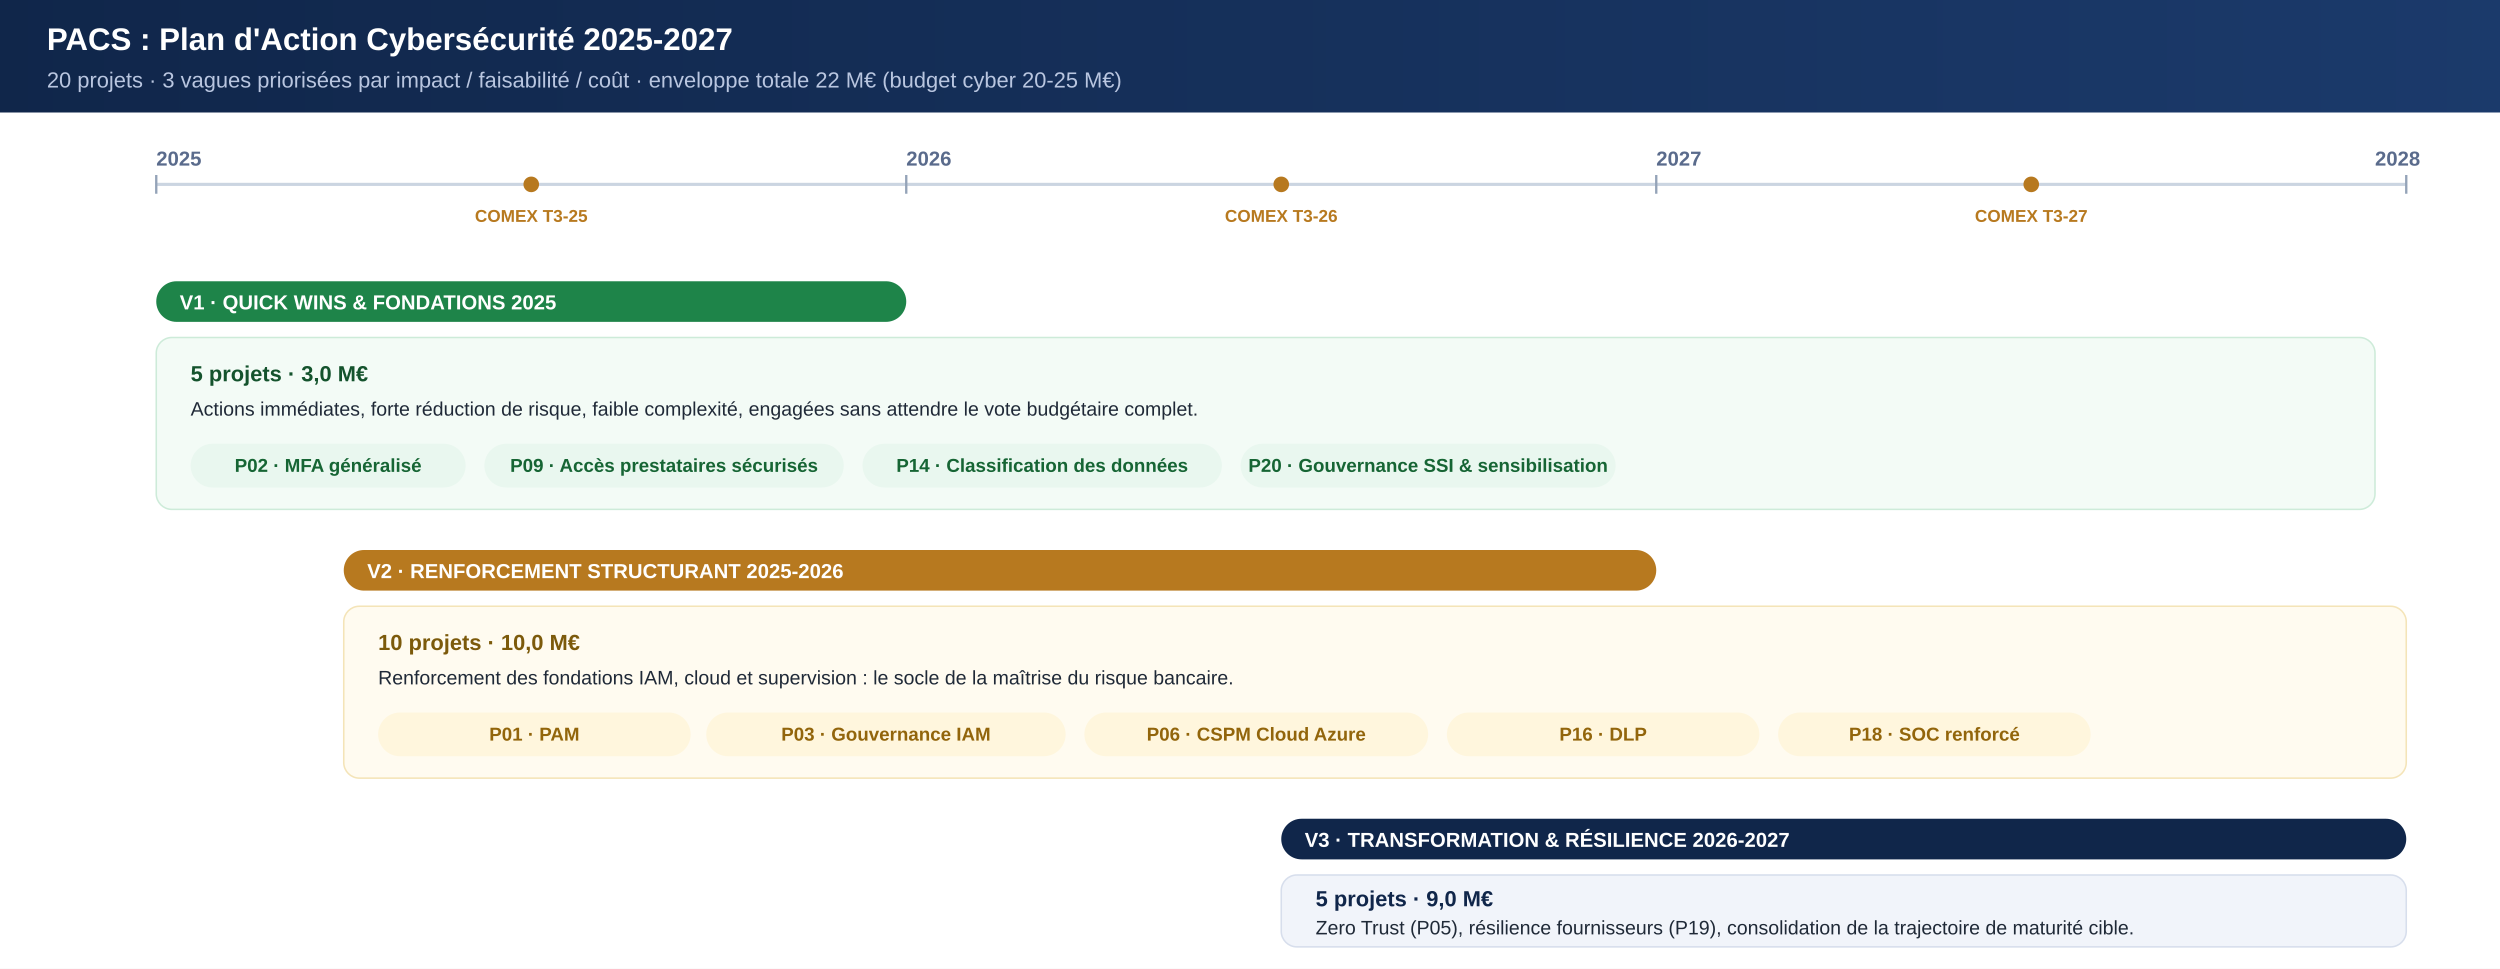
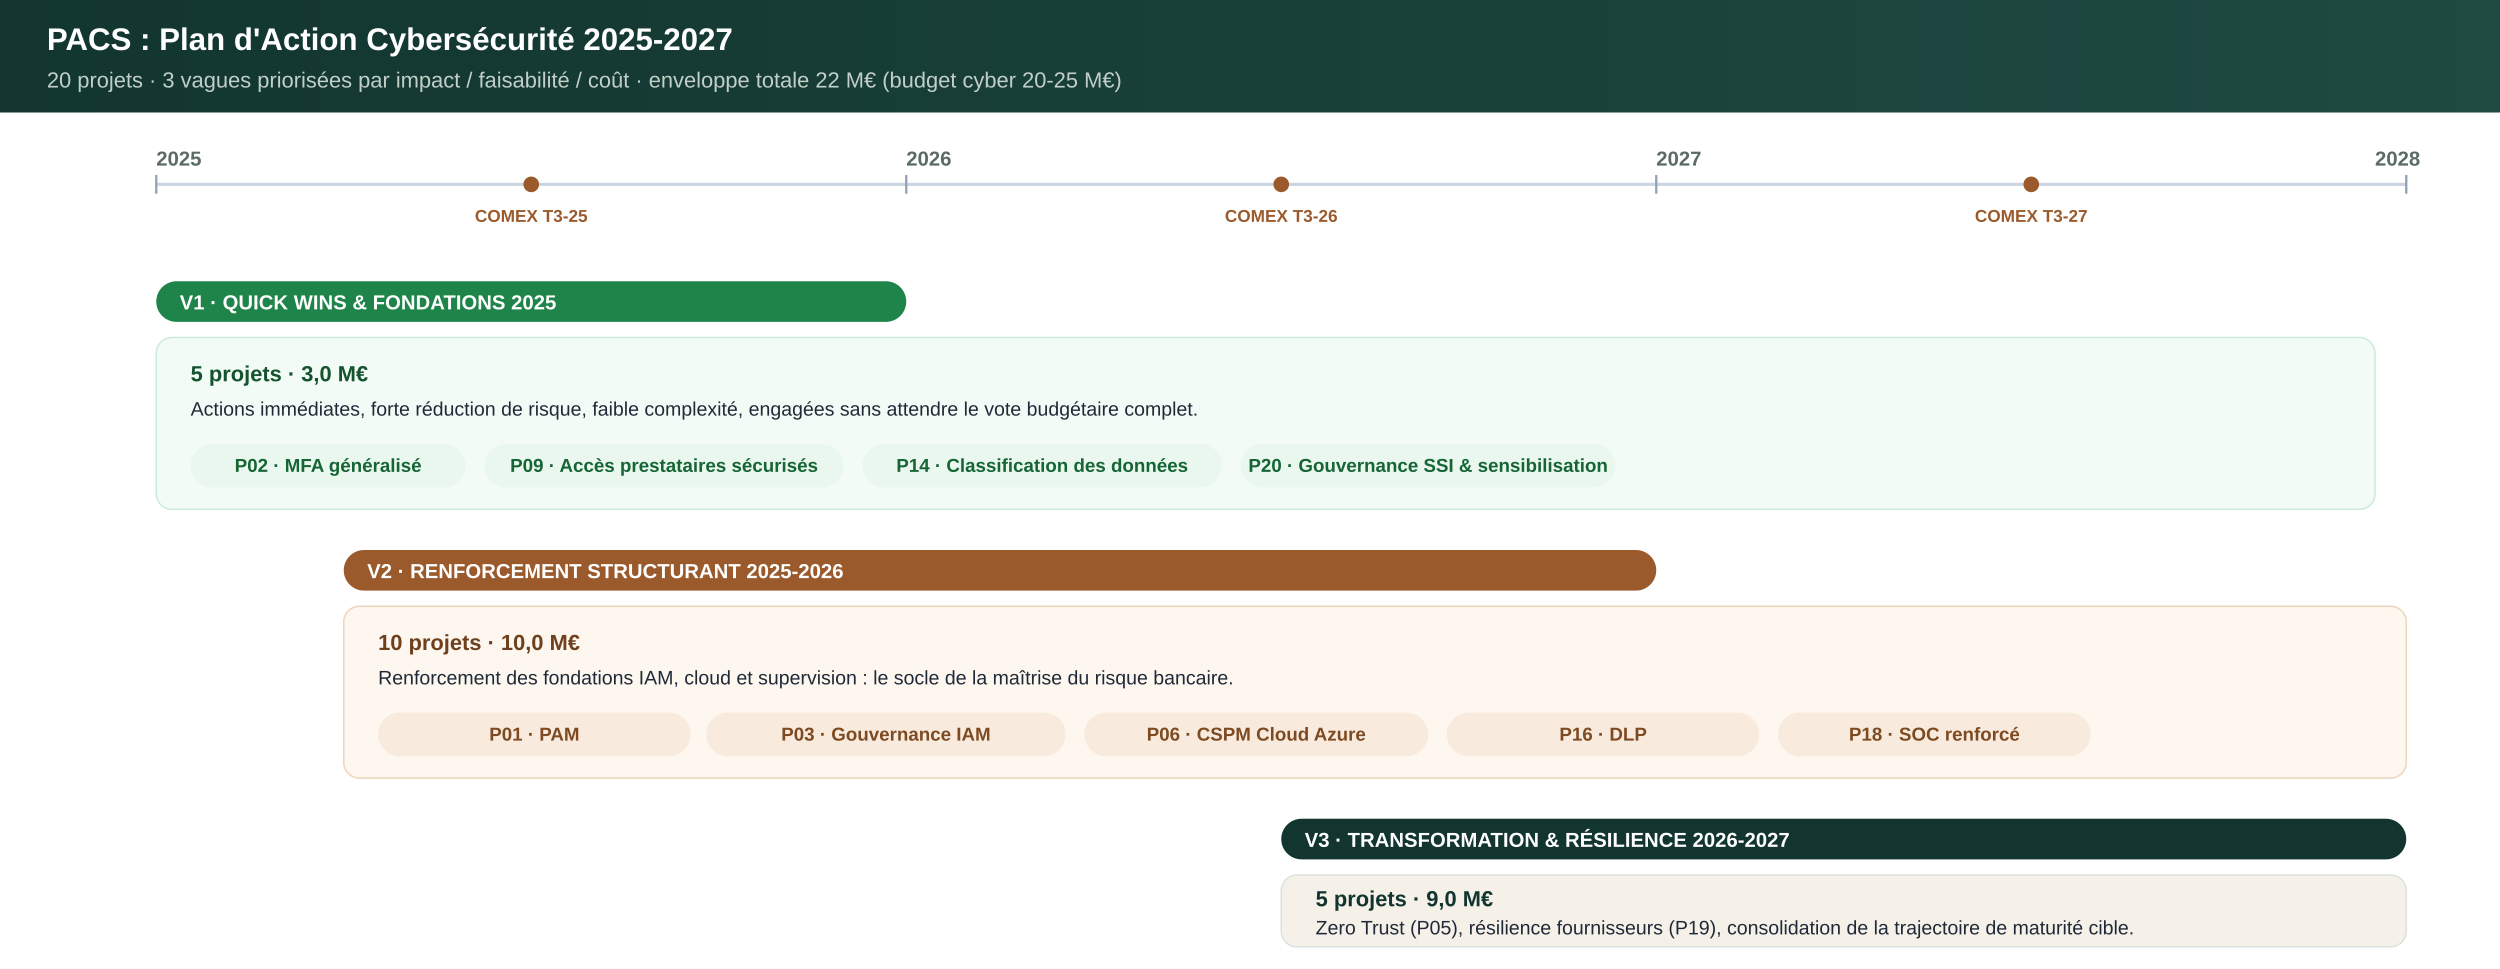
<svg xmlns="http://www.w3.org/2000/svg" viewBox="0 0 1600 620" font-family="Arial, Helvetica, sans-serif">
  <defs>
    <linearGradient id="hdr2" x1="0%" y1="0%" x2="100%" y2="0%">
-       <stop offset="0%" stop-color="#10264A" />
-       <stop offset="100%" stop-color="#1B3A6B" />
+       <stop offset="0%" stop-color="#12352F" />
+       <stop offset="100%" stop-color="#1E4A42" />
    </linearGradient>
  </defs>
  <rect width="1600" height="620" fill="#FFFFFF" />
  <rect width="1600" height="72" fill="url(#hdr2)" />
  <text x="30" y="32" fill="#FFFFFF" font-size="20" font-weight="800">PACS : Plan d'Action Cybersécurité 2025-2027</text>
-   <text x="30" y="56" fill="#B9C6E0" font-size="14">20 projets · 3 vagues priorisées par impact / faisabilité / coût · enveloppe totale 22 M€ (budget cyber 20-25 M€)</text>
+   <text x="30" y="56" fill="#C2CFC9" font-size="14">20 projets · 3 vagues priorisées par impact / faisabilité / coût · enveloppe totale 22 M€ (budget cyber 20-25 M€)</text>
  <line x1="100" y1="118" x2="1540" y2="118" stroke="#CBD5E1" stroke-width="2" />
-   <g font-size="13" fill="#5A6B8C" font-weight="700">
+   <g font-size="13" fill="#5B6B65" font-weight="700">
    <text x="100" y="106">2025</text>
    <text x="580" y="106">2026</text>
    <text x="1060" y="106">2027</text>
    <text x="1520" y="106">2028</text>
  </g>
  <line x1="100" y1="112" x2="100" y2="124" stroke="#94A3B8" stroke-width="1.5" />
  <line x1="580" y1="112" x2="580" y2="124" stroke="#94A3B8" stroke-width="1.5" />
  <line x1="1060" y1="112" x2="1060" y2="124" stroke="#94A3B8" stroke-width="1.5" />
  <line x1="1540" y1="112" x2="1540" y2="124" stroke="#94A3B8" stroke-width="1.5" />
  <g>
-     <circle cx="340" cy="118" r="5" fill="#B7791F" />
-     <text x="340" y="142" text-anchor="middle" fill="#B7791F" font-size="11" font-weight="700">COMEX T3-25</text>
-     <circle cx="820" cy="118" r="5" fill="#B7791F" />
-     <text x="820" y="142" text-anchor="middle" fill="#B7791F" font-size="11" font-weight="700">COMEX T3-26</text>
-     <circle cx="1300" cy="118" r="5" fill="#B7791F" />
-     <text x="1300" y="142" text-anchor="middle" fill="#B7791F" font-size="11" font-weight="700">COMEX T3-27</text>
+     <circle cx="340" cy="118" r="5" fill="#9A5A2C" />
+     <text x="340" y="142" text-anchor="middle" fill="#9A5A2C" font-size="11" font-weight="700">COMEX T3-25</text>
+     <circle cx="820" cy="118" r="5" fill="#9A5A2C" />
+     <text x="820" y="142" text-anchor="middle" fill="#9A5A2C" font-size="11" font-weight="700">COMEX T3-26</text>
+     <circle cx="1300" cy="118" r="5" fill="#9A5A2C" />
+     <text x="1300" y="142" text-anchor="middle" fill="#9A5A2C" font-size="11" font-weight="700">COMEX T3-27</text>
  </g>
  <rect x="100" y="180" width="480" height="26" rx="13" fill="#1E8449" />
  <text x="115" y="198" fill="#FFFFFF" font-size="13" font-weight="700">V1 · QUICK WINS &amp; FONDATIONS 2025</text>
  <rect x="100" y="216" width="1420" height="110" rx="10" fill="#F3FBF6" stroke="#CDEBD9" />
  <text x="122" y="244" fill="#14532D" font-size="14" font-weight="800">5 projets · 3,0 M€</text>
  <text x="122" y="266" fill="#1F2937" font-size="12.5">Actions immédiates, forte réduction de risque, faible complexité, engagées sans attendre le vote budgétaire complet.</text>
  <g font-size="12" font-weight="700" fill="#166534">
    <rect x="122" y="284" width="176" height="28" rx="14" fill="#E9F7EF" />
    <text x="210" y="302" text-anchor="middle">P02 · MFA généralisé</text>
    <rect x="310" y="284" width="230" height="28" rx="14" fill="#E9F7EF" />
    <text x="425" y="302" text-anchor="middle">P09 · Accès prestataires sécurisés</text>
    <rect x="552" y="284" width="230" height="28" rx="14" fill="#E9F7EF" />
    <text x="667" y="302" text-anchor="middle">P14 · Classification des données</text>
    <rect x="794" y="284" width="240" height="28" rx="14" fill="#E9F7EF" />
    <text x="914" y="302" text-anchor="middle">P20 · Gouvernance SSI &amp; sensibilisation</text>
  </g>
-   <rect x="220" y="352" width="840" height="26" rx="13" fill="#B7791F" />
+   <rect x="220" y="352" width="840" height="26" rx="13" fill="#9A5A2C" />
  <text x="235" y="370" fill="#FFFFFF" font-size="13" font-weight="700">V2 · RENFORCEMENT STRUCTURANT 2025-2026</text>
-   <rect x="220" y="388" width="1320" height="110" rx="10" fill="#FFFBF0" stroke="#F4E4B8" />
-   <text x="242" y="416" fill="#7C5A0B" font-size="14" font-weight="800">10 projets · 10,0 M€</text>
+   <rect x="220" y="388" width="1320" height="110" rx="10" fill="#FDF7F0" stroke="#EED6BE" />
+   <text x="242" y="416" fill="#6E401D" font-size="14" font-weight="800">10 projets · 10,0 M€</text>
  <text x="242" y="438" fill="#1F2937" font-size="12.5">Renforcement des fondations IAM, cloud et supervision : le socle de la maîtrise du risque bancaire.</text>
-   <g font-size="12" font-weight="700" fill="#92650B">
-     <rect x="242" y="456" width="200" height="28" rx="14" fill="#FFF6DD" />
+   <g font-size="12" font-weight="700" fill="#7E4A22">
+     <rect x="242" y="456" width="200" height="28" rx="14" fill="#F8EBDD" />
    <text x="342" y="474" text-anchor="middle">P01 · PAM</text>
-     <rect x="452" y="456" width="230" height="28" rx="14" fill="#FFF6DD" />
+     <rect x="452" y="456" width="230" height="28" rx="14" fill="#F8EBDD" />
    <text x="567" y="474" text-anchor="middle">P03 · Gouvernance IAM</text>
-     <rect x="694" y="456" width="220" height="28" rx="14" fill="#FFF6DD" />
+     <rect x="694" y="456" width="220" height="28" rx="14" fill="#F8EBDD" />
    <text x="804" y="474" text-anchor="middle">P06 · CSPM Cloud Azure</text>
-     <rect x="926" y="456" width="200" height="28" rx="14" fill="#FFF6DD" />
+     <rect x="926" y="456" width="200" height="28" rx="14" fill="#F8EBDD" />
    <text x="1026" y="474" text-anchor="middle">P16 · DLP</text>
-     <rect x="1138" y="456" width="200" height="28" rx="14" fill="#FFF6DD" />
+     <rect x="1138" y="456" width="200" height="28" rx="14" fill="#F8EBDD" />
    <text x="1238" y="474" text-anchor="middle">P18 · SOC renforcé</text>
  </g>
-   <rect x="820" y="524" width="720" height="26" rx="13" fill="#10264A" />
+   <rect x="820" y="524" width="720" height="26" rx="13" fill="#12352F" />
  <text x="835" y="542" fill="#FFFFFF" font-size="13" font-weight="700">V3 · TRANSFORMATION &amp; RÉSILIENCE 2026-2027</text>
-   <rect x="820" y="560" width="720" height="46" rx="10" fill="#F1F4FA" stroke="#D7DEEC" />
-   <text x="842" y="580" fill="#10264A" font-size="14" font-weight="800">5 projets · 9,0 M€</text>
+   <rect x="820" y="560" width="720" height="46" rx="10" fill="#F5F1E9" stroke="#DCE3DF" />
+   <text x="842" y="580" fill="#12352F" font-size="14" font-weight="800">5 projets · 9,0 M€</text>
  <text x="842" y="598" fill="#1F2937" font-size="12.5">Zero Trust (P05), résilience fournisseurs (P19), consolidation de la trajectoire de maturité cible.</text>
</svg>
